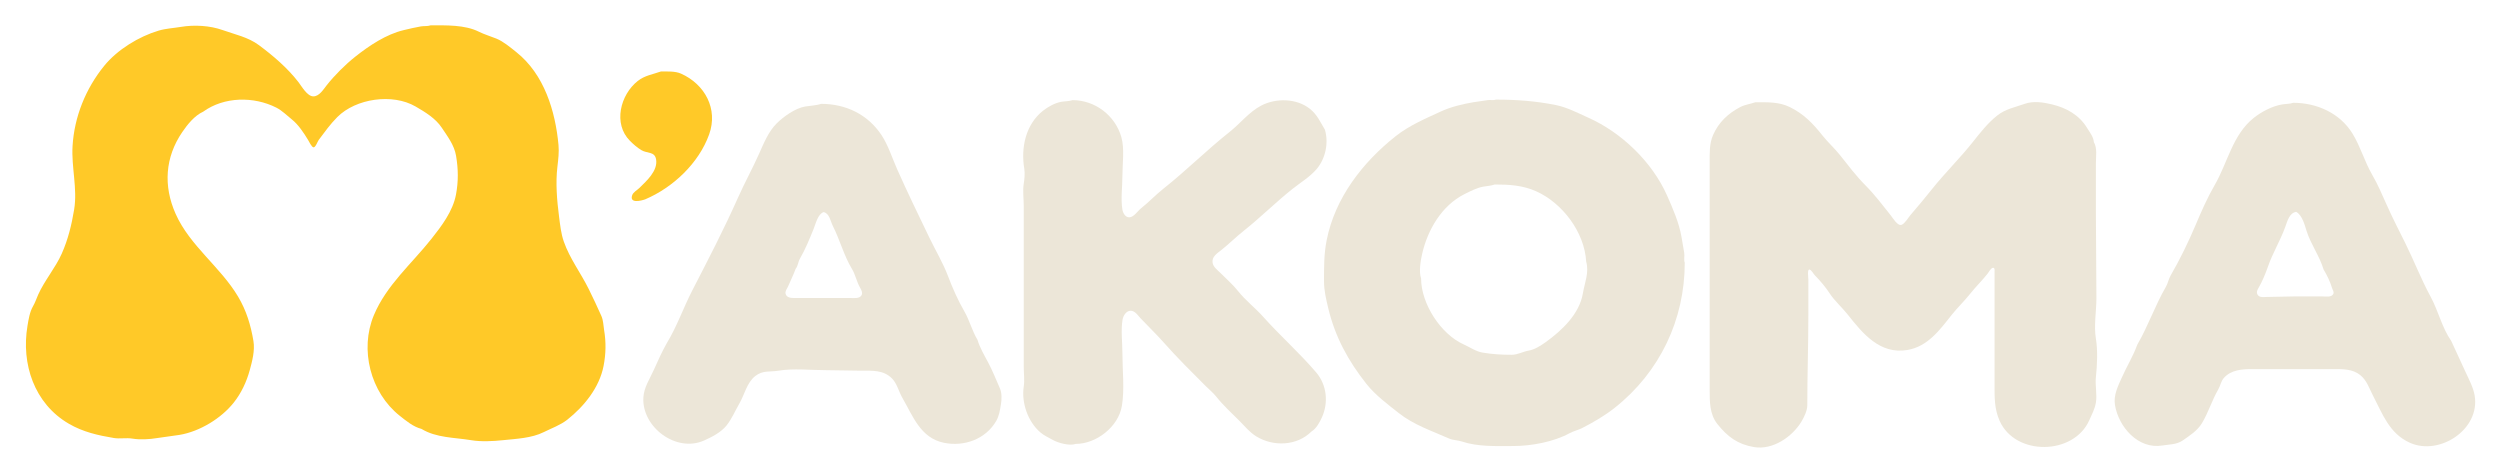
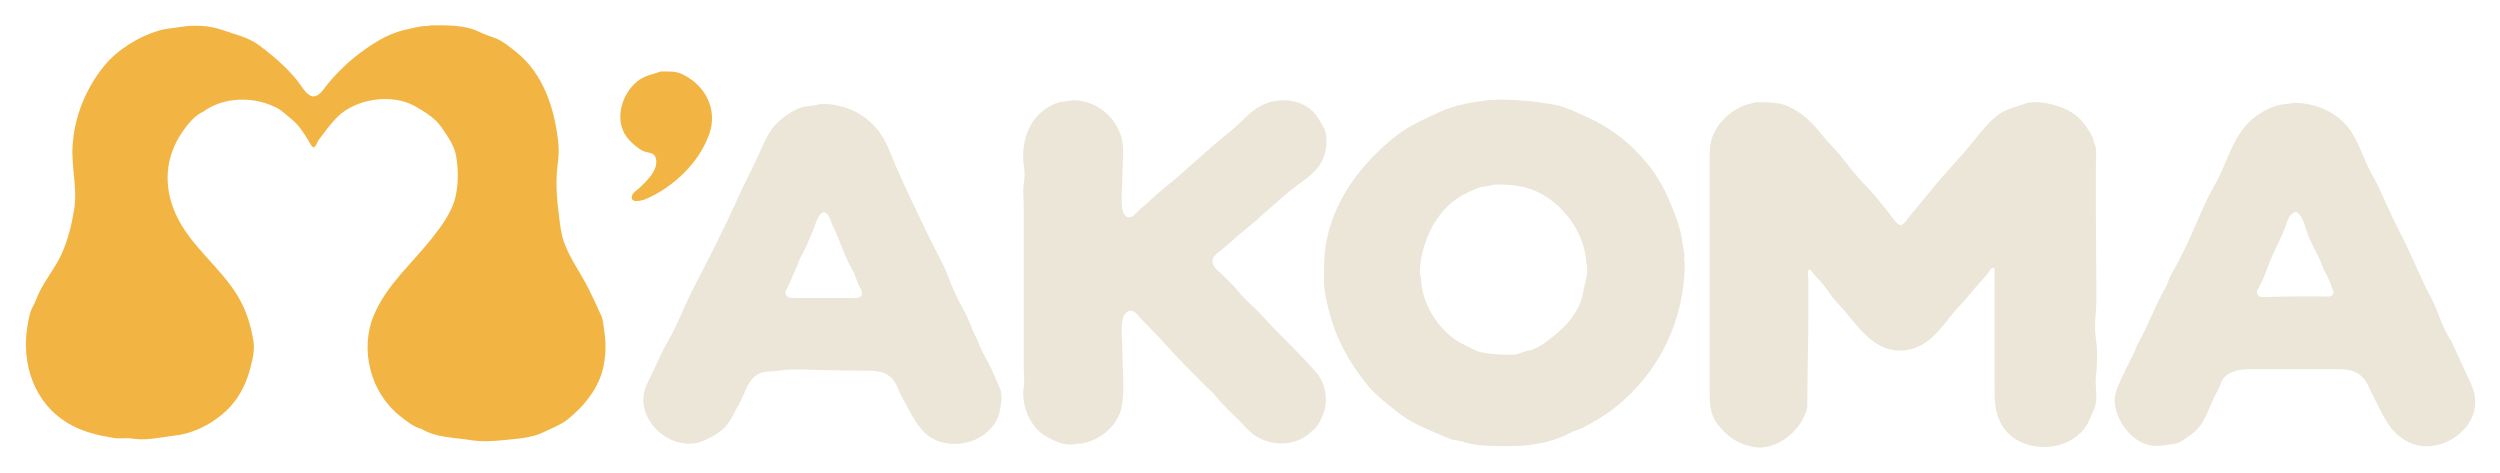
<svg xmlns="http://www.w3.org/2000/svg" width="1178.13" height="222.88" viewBox="0 0 1178.13 222.88" role="img" aria-label="M’AKOMA">
  <g transform="translate(-110.185 -52.935)">
-     <g fill="#FFC928" fill-rule="evenodd">
+     <g fill="#F2B544" fill-rule="evenodd">
      <path d="M 313.125 64.875 C 311.708 65.384 310.018 65.127 308.532 65.375 C 305.844 65.824 303.153 66.49 300.457 67.125 C 292.205 69.068 284.16 74.454 277.635 79.625 C 272.916 83.364 267.896 88.375 264.159 93.091 C 262.603 95.055 260.654 98.351 257.851 98.351 C 254.968 98.351 252.327 93.57 250.822 91.625 C 245.676 84.973 238.942 79.212 232.218 74.218 C 227.07 70.394 220.891 69.183 215.156 67.125 C 209.164 64.974 201.789 64.544 195.387 65.613 C 191.897 66.196 188.353 66.351 184.917 67.375 C 175.651 70.135 165.517 76.299 159.282 83.968 C 150.551 94.707 145.202 107.991 144.375 121.793 C 143.781 131.706 146.75 141.842 145.125 151.675 C 143.943 158.83 142.268 165.768 139.291 172.459 C 136.274 179.241 131.138 185.139 128.154 191.846 C 127.396 193.551 126.773 195.49 125.75 197.25 C 124.178 199.95 123.63 203.536 123.125 206.562 C 120.151 224.365 126.258 243.1 142.632 252.625 C 149.302 256.505 156.326 258.091 163.847 259.347 C 166.686 259.821 169.698 259.152 172.532 259.625 C 176.152 260.23 180.612 259.978 184.221 259.375 C 187.723 258.79 191.296 258.46 194.8 257.875 C 204.251 256.296 214.424 250.128 220.348 242.652 C 223.922 238.142 226.39 232.82 227.879 227.371 C 228.998 223.275 230.373 218.171 229.625 213.695 C 228.374 206.205 226.341 199.366 222.375 192.698 C 214.025 178.659 199.651 168.774 192.94 153.69 C 187.102 140.567 187.952 127.066 196.088 115.162 C 198.53 111.589 201.869 107.407 205.93 105.57 C 215.768 98.453 229.731 98.259 240.405 103.655 C 243.159 105.047 245.328 107.322 247.706 109.206 C 250.764 111.629 253.338 115.549 255.342 118.842 C 255.794 119.584 257.048 122.296 257.947 122.375 C 258.862 122.456 259.891 119.527 260.406 118.844 C 263.263 115.057 265.772 111.478 269.174 108.076 C 277.914 99.336 295.16 96.812 306.031 103.125 C 310.512 105.728 315.459 108.707 318.39 113.14 C 321.105 117.248 324.265 121.318 325.107 126.357 C 326.161 132.663 326.248 138.386 325.057 144.693 C 323.586 152.479 318.247 159.508 313.496 165.504 C 304.134 177.318 292.325 187.272 286.375 201.471 C 279.592 217.656 284.751 237.925 298.568 248.875 C 301.614 251.288 304.98 254.094 308.807 255.057 C 315.836 259.336 324.34 259.061 332.205 260.375 C 336.882 261.156 342.466 260.871 347.198 260.375 C 353.436 259.721 360.694 259.443 366.424 256.576 C 370.108 254.733 374.269 253.294 377.578 250.672 C 385.465 244.422 392.644 235.571 394.625 225.372 C 395.729 219.685 395.829 214.207 394.875 208.497 C 394.509 206.305 394.515 203.929 393.582 201.832 C 391.68 197.556 389.706 193.351 387.607 189.107 C 383.893 181.597 378.693 174.818 375.875 166.767 C 374.56 163.011 374.134 158.859 373.625 154.899 C 372.646 147.285 371.95 139.127 372.875 131.417 C 373.274 128.086 373.689 124.622 373.375 121.224 C 371.907 105.342 366.668 87.928 353.469 77.469 C 350.698 75.273 347.385 72.458 344.097 71.125 C 341.496 70.071 338.4 69.151 335.843 67.875 C 329.22 64.571 320.454 64.875 313.125 64.875 Z" />
    </g>
-     <g fill="#FFC928" fill-rule="evenodd">
+     <g fill="#F2B544" fill-rule="evenodd">
      <path d="M 421.625 86.625 C 417.742 88.019 414.052 88.46 410.689 91.125 C 402.535 97.587 398.993 111.243 407.055 119.305 C 408.777 121.027 410.409 122.453 412.439 123.689 C 415.179 125.357 418.732 124.205 419.375 128.073 C 420.267 133.439 414.838 138.245 411.421 141.579 C 410.444 142.533 408.621 143.503 408.131 144.869 C 406.627 149.059 412.546 147.481 414.235 146.875 C 427.402 141.262 439.502 129.839 444.375 116.263 C 448.695 104.229 442.323 92.619 431.098 87.625 C 428.361 86.407 424.591 86.625 421.625 86.625 Z" />
    </g>
    <g fill="#ECE6D8" fill-rule="evenodd">
      <path d="M 497.125 101.875 C 494.998 102.638 491.912 102.746 489.643 103.125 C 484.979 103.904 479.405 107.876 476.156 111.125 C 472.315 114.967 470.117 120.422 467.945 125.305 C 464.84 132.285 461.108 139.026 458.01 145.99 C 451.271 161.138 443.966 175.169 436.408 189.842 C 432.255 197.905 429.216 206.747 424.493 214.507 C 422.194 218.551 420.225 222.924 418.341 227.159 C 416.402 231.517 413.648 235.402 413.375 240.302 C 412.601 254.179 428.796 266.389 441.973 260.527 C 445.705 258.867 450.015 256.666 452.615 253.385 C 455.094 250.257 456.634 246.498 458.625 243.075 C 461.079 238.857 462.081 233.338 466.085 230.165 C 469.667 227.326 472.956 228.306 477.033 227.625 C 484.102 226.444 492.119 227.375 499.329 227.375 C 504.914 227.375 510.437 227.625 516.026 227.625 C 521.314 227.625 526.501 227.233 530.517 231.267 C 532.954 233.715 533.733 237.511 535.432 240.432 C 540.392 248.959 543.929 259.39 555.138 261.625 C 564.538 263.499 574.634 259.941 579.625 251.361 C 581.064 248.887 581.415 246.246 581.875 243.493 C 582.264 241.167 582.371 238.145 581.375 235.907 C 579.604 231.927 577.949 227.652 575.875 223.785 C 574.073 220.425 571.921 216.75 570.827 213.077 C 568.286 208.902 567.08 203.867 564.625 199.645 C 561.637 194.509 558.936 188.368 556.861 182.861 C 554.601 176.864 550.97 170.788 548.125 164.88 C 542.959 154.152 537.83 143.611 532.996 132.746 C 530.701 127.588 528.726 121.302 525.607 116.607 C 519.084 106.789 508.745 101.875 497.125 101.875 Z M 498.321 152.875 C 501.127 153.547 501.519 157.167 502.658 159.408 C 505.981 165.944 507.88 173.441 511.674 179.674 C 513.286 182.323 513.897 185.75 515.492 188.492 C 516.041 189.436 516.83 190.954 516.197 192.053 C 515.225 193.743 512.777 193.375 511.145 193.375 C 506.878 193.375 502.612 193.375 498.345 193.375 C 493.812 193.375 489.278 193.375 484.745 193.375 C 483.078 193.375 480.813 193.331 480.375 191.266 C 480.121 190.069 481.187 188.823 481.625 187.784 C 482.819 184.955 484.087 182.526 485.125 179.634 C 486.271 178.275 486.267 176.356 487.134 174.866 C 489.684 170.482 491.71 165.494 493.625 160.755 C 494.609 158.319 495.575 153.861 498.321 152.875 Z" />
      <path d="M 615.625 100.125 C 614.074 100.682 611.998 100.618 610.347 100.903 C 607.381 101.414 604.031 103.275 601.696 105.125 C 593.544 111.585 591.214 122.479 592.875 132.422 C 593.237 134.59 592.978 137.406 592.625 139.519 C 592.081 142.778 592.625 146.608 592.625 149.919 C 592.625 169.062 592.625 188.107 592.625 207.312 C 592.625 213.445 592.625 219.578 592.625 225.712 C 592.625 228.847 593.082 232.067 592.625 235.105 C 591.475 242.753 594.567 251.624 600.424 256.674 C 602.259 258.256 604.181 259.015 606.174 260.174 C 608.781 261.691 614.248 263.17 617.159 262.125 C 626.793 262.125 637.226 254.096 638.875 244.226 C 640.187 236.371 639.125 227.507 639.125 219.529 C 639.125 214.412 638.35 208.601 639.193 203.557 C 639.487 201.798 640.883 199.375 642.982 199.375 C 645.09 199.375 646.398 201.565 647.635 202.885 C 651.265 206.759 655.083 210.375 658.595 214.345 C 664.831 221.394 671.673 228.173 678.326 234.826 C 679.905 236.405 681.887 238.014 683.314 239.814 C 686.56 243.911 690.56 247.56 694.274 251.274 C 696.865 253.865 699.087 256.68 702.282 258.625 C 710.305 263.508 721.393 263.107 728.219 256.281 C 730.518 254.882 732.05 252.014 733.125 249.66 C 736.281 242.749 735.512 234.385 730.432 228.432 C 722.593 219.246 713.446 211.163 705.398 202.148 C 701.696 198.002 697.14 194.542 693.695 190.195 C 691.259 187.121 688.172 184.422 685.387 181.637 C 684.028 180.278 681.964 178.824 681.625 176.795 C 681.145 173.921 683.765 172.33 685.717 170.783 C 689.362 167.895 692.685 164.557 696.339 161.661 C 704.251 155.391 711.441 148.167 719.353 141.897 C 723.138 138.897 727.524 136.291 730.686 132.564 C 734.88 127.62 736.378 120.192 734.548 114.048 C 732.34 110.421 730.965 106.984 727.442 104.192 C 721.182 99.231 711.514 99.071 704.58 102.67 C 698.844 105.647 694.703 111.084 689.706 115.044 C 678.941 123.575 669.19 133.34 658.42 141.875 C 654.756 144.778 651.53 148.232 647.858 151.142 C 646.296 152.38 644.551 155.252 642.401 155.349 C 640.535 155.433 639.389 153.325 639.125 151.744 C 638.287 146.73 639.125 140.837 639.125 135.744 C 639.125 130.052 640.191 123.021 638.625 117.551 C 635.693 107.313 626.207 100.125 615.625 100.125 Z" />
      <path d="M 815.125 99.875 C 813.831 100.339 812.551 99.904 811.229 100.125 C 809 100.497 806.661 100.754 804.443 101.125 C 799.583 101.937 793.91 103.299 789.403 105.375 C 782.064 108.756 774.312 112.025 767.872 117.128 C 752.234 129.521 739.315 146.246 735.375 166.136 C 734.091 172.616 734.125 178.837 734.125 185.411 C 734.125 189.862 735.11 193.942 736.125 198.182 C 739.36 211.699 745.506 222.989 754.161 233.911 C 758.314 239.152 764.147 243.468 769.309 247.559 C 776.421 253.195 785.017 256.012 793.115 259.615 C 794.908 260.412 797.148 260.35 798.958 260.958 C 806.734 263.572 815.35 263.125 823.454 263.125 C 831.746 263.125 842.379 261.172 849.768 257.125 C 851.701 256.066 853.95 255.598 855.916 254.584 C 861.243 251.837 866.459 248.812 871.176 245.074 C 892.395 228.259 904.125 203.53 904.125 176.761 C 903.577 175.235 904.137 173.63 903.875 172.064 C 903.458 169.571 903.021 167.096 902.595 164.595 C 901.464 157.965 898.516 151.191 895.771 145.021 C 888.742 129.221 874.314 115.349 858.615 108.365 C 853.708 106.182 848.784 103.536 843.461 102.461 C 833.97 100.544 824.898 99.875 815.125 99.875 Z M 814.571 139.875 C 821.395 139.875 827.741 140.246 834.054 143.054 C 846.499 148.591 856.892 162.404 857.669 176.169 C 859.159 181.343 856.955 186.182 856.125 191.152 C 854.491 200.935 846.223 208.685 838.555 214.195 C 836.282 215.828 833.379 217.69 830.595 218.155 C 827.934 218.6 825.408 220.125 822.611 220.125 C 817.772 220.125 813.575 219.885 808.845 219.095 C 805.718 218.572 802.88 216.546 800.026 215.276 C 789.139 210.433 779.875 196.05 779.875 184.141 C 778.758 181.029 779.655 175.703 780.375 172.555 C 782.954 161.289 789.556 149.815 800.349 144.401 C 803.046 143.048 806.292 141.376 809.289 140.875 C 811.039 140.583 812.899 140.475 814.571 139.875 Z" />
      <path d="M 937.375 101.125 C 935.074 101.951 932.504 102.228 930.307 103.375 C 924.554 106.38 920.177 110.482 917.501 116.499 C 915.681 120.589 915.875 125.037 915.875 129.426 C 915.875 135.293 915.875 141.159 915.875 147.026 C 915.875 168.893 915.875 190.759 915.875 212.626 C 915.875 220.626 915.875 228.626 915.875 236.626 C 915.875 242.202 915.816 248.106 919.482 252.732 C 924.207 258.695 929.092 262.34 936.784 263.625 C 945.612 265.1 954.727 258.831 959.094 251.656 C 960.327 249.63 961.875 246.404 961.875 244.008 C 961.875 229.779 962.375 215.534 962.375 201.222 C 962.375 195.662 962.375 190.181 962.375 184.629 C 962.375 183.656 961.733 179.617 962.973 179.973 C 963.906 180.241 964.823 182.073 965.521 182.771 C 967.919 185.169 970.552 188.324 972.38 191.13 C 974.741 194.755 978.232 197.773 980.936 201.186 C 987.987 210.083 996.067 220.035 1008.998 217.875 C 1018.629 216.266 1024.27 208.459 1029.92 201.33 C 1032.663 197.868 1035.91 194.808 1038.653 191.347 C 1041.23 188.095 1044.241 185.184 1046.82 181.93 C 1047.343 181.27 1048.402 179.224 1049.368 179.132 C 1050.355 179.038 1050.125 180.568 1050.125 181.058 C 1050.125 183.191 1050.125 185.325 1050.125 187.458 C 1050.125 196.525 1050.125 205.591 1050.125 214.658 C 1050.125 221.058 1050.125 227.458 1050.125 233.858 C 1050.125 240.049 1049.973 245.548 1052.517 251.267 C 1059.918 267.902 1087.39 267.545 1094.751 250.999 C 1095.923 248.364 1097.381 245.652 1097.875 242.694 C 1098.524 238.809 1097.456 234.614 1097.875 230.694 C 1098.481 225.021 1098.812 218.111 1097.875 212.501 C 1096.858 206.411 1098.125 199.523 1098.125 193.404 C 1098.125 179.858 1097.875 166.43 1097.875 152.915 C 1097.875 145.306 1097.875 137.577 1097.875 129.922 C 1097.875 126.809 1098.595 122.672 1096.918 119.918 C 1096.784 117.499 1094.929 115.196 1093.736 113.236 C 1089.965 107.04 1083.917 103.753 1077.178 102.125 C 1073.15 101.152 1068.413 100.4 1064.303 101.875 C 1059.864 103.469 1055.298 104.265 1051.379 107.371 C 1046.949 110.882 1043.351 115.482 1039.848 119.902 C 1033.74 127.61 1026.587 134.562 1020.474 142.276 C 1017.276 146.312 1013.926 150.28 1010.574 154.176 C 1009.487 155.439 1007.946 158.172 1006.402 158.848 C 1004.498 159.681 1002.19 155.674 1001.299 154.549 C 997.54 149.806 993.574 144.595 989.313 140.313 C 984.975 135.954 981.136 130.883 977.328 126.078 C 974.741 122.814 971.57 119.998 968.984 116.734 C 964.501 111.077 960.245 106.654 953.642 103.392 C 948.55 100.877 942.936 101.125 937.375 101.125 Z" />
      <path d="M 1190.875 101.375 C 1189.258 101.956 1187.299 101.868 1185.597 102.153 C 1180.971 102.926 1175.878 105.617 1172.233 108.517 C 1162.296 116.423 1159.908 129.741 1153.875 140.113 C 1150.463 145.977 1147.588 152.537 1144.939 158.811 C 1141.571 166.787 1137.454 175.276 1133.125 182.718 C 1132.134 184.421 1131.834 186.445 1130.832 188.168 C 1125.74 196.923 1122.484 206.629 1117.375 215.394 C 1115.466 220.712 1112.432 225.604 1110.125 230.791 C 1108.301 234.892 1106.089 239.142 1106.875 243.845 C 1108.591 254.118 1117.805 264.781 1129.213 262.875 C 1132.292 262.361 1135.926 262.466 1138.665 260.585 C 1141.889 258.371 1145.678 255.937 1147.802 252.448 C 1150.866 247.414 1152.57 241.568 1155.544 236.456 C 1156.529 234.762 1156.819 232.639 1158.125 231.125 C 1161.517 227.192 1166.803 226.875 1171.565 226.875 C 1178.498 226.875 1185.432 226.875 1192.365 226.875 C 1198.232 226.875 1204.098 226.875 1209.965 226.875 C 1214.318 226.875 1218.794 226.795 1222.411 229.661 C 1225.539 232.139 1226.618 235.816 1228.375 239.191 C 1232.996 248.065 1236.157 257.272 1245.927 261.625 C 1259.804 267.807 1279.038 255.322 1276.375 239.379 C 1275.721 235.463 1273.755 231.915 1272.125 228.339 C 1269.815 223.271 1267.654 218.566 1265.311 213.561 C 1261.005 207.45 1259.19 199.324 1255.625 192.774 C 1251.156 184.563 1247.775 175.727 1243.603 167.353 C 1240.626 161.378 1237.571 155.429 1234.875 149.368 C 1232.781 144.662 1230.7 139.791 1228.125 135.364 C 1224.502 129.136 1222.644 122.188 1218.875 115.996 C 1212.929 106.228 1201.98 101.375 1190.875 101.375 Z M 1192.264 152.764 C 1195.063 154.318 1196.215 158.718 1197.125 161.657 C 1199.072 167.944 1203.268 173.528 1205.174 179.924 C 1206.768 182.543 1208.293 185.728 1209.169 188.669 C 1209.434 189.558 1210.264 190.536 1209.733 191.517 C 1208.84 193.166 1206.089 192.625 1204.592 192.625 C 1200.117 192.625 1195.58 192.625 1191.199 192.625 C 1186.96 192.625 1182.678 192.875 1178.502 192.875 C 1177.058 192.875 1175.043 193.312 1174.119 191.869 C 1173.285 190.567 1174.093 189.34 1174.692 188.308 C 1176.3 185.538 1177.773 181.912 1178.875 178.841 C 1181.061 172.341 1184.786 166.375 1187.125 159.858 C 1188.156 156.986 1189.066 153.32 1192.264 152.764 Z" />
    </g>
  </g>
</svg>
